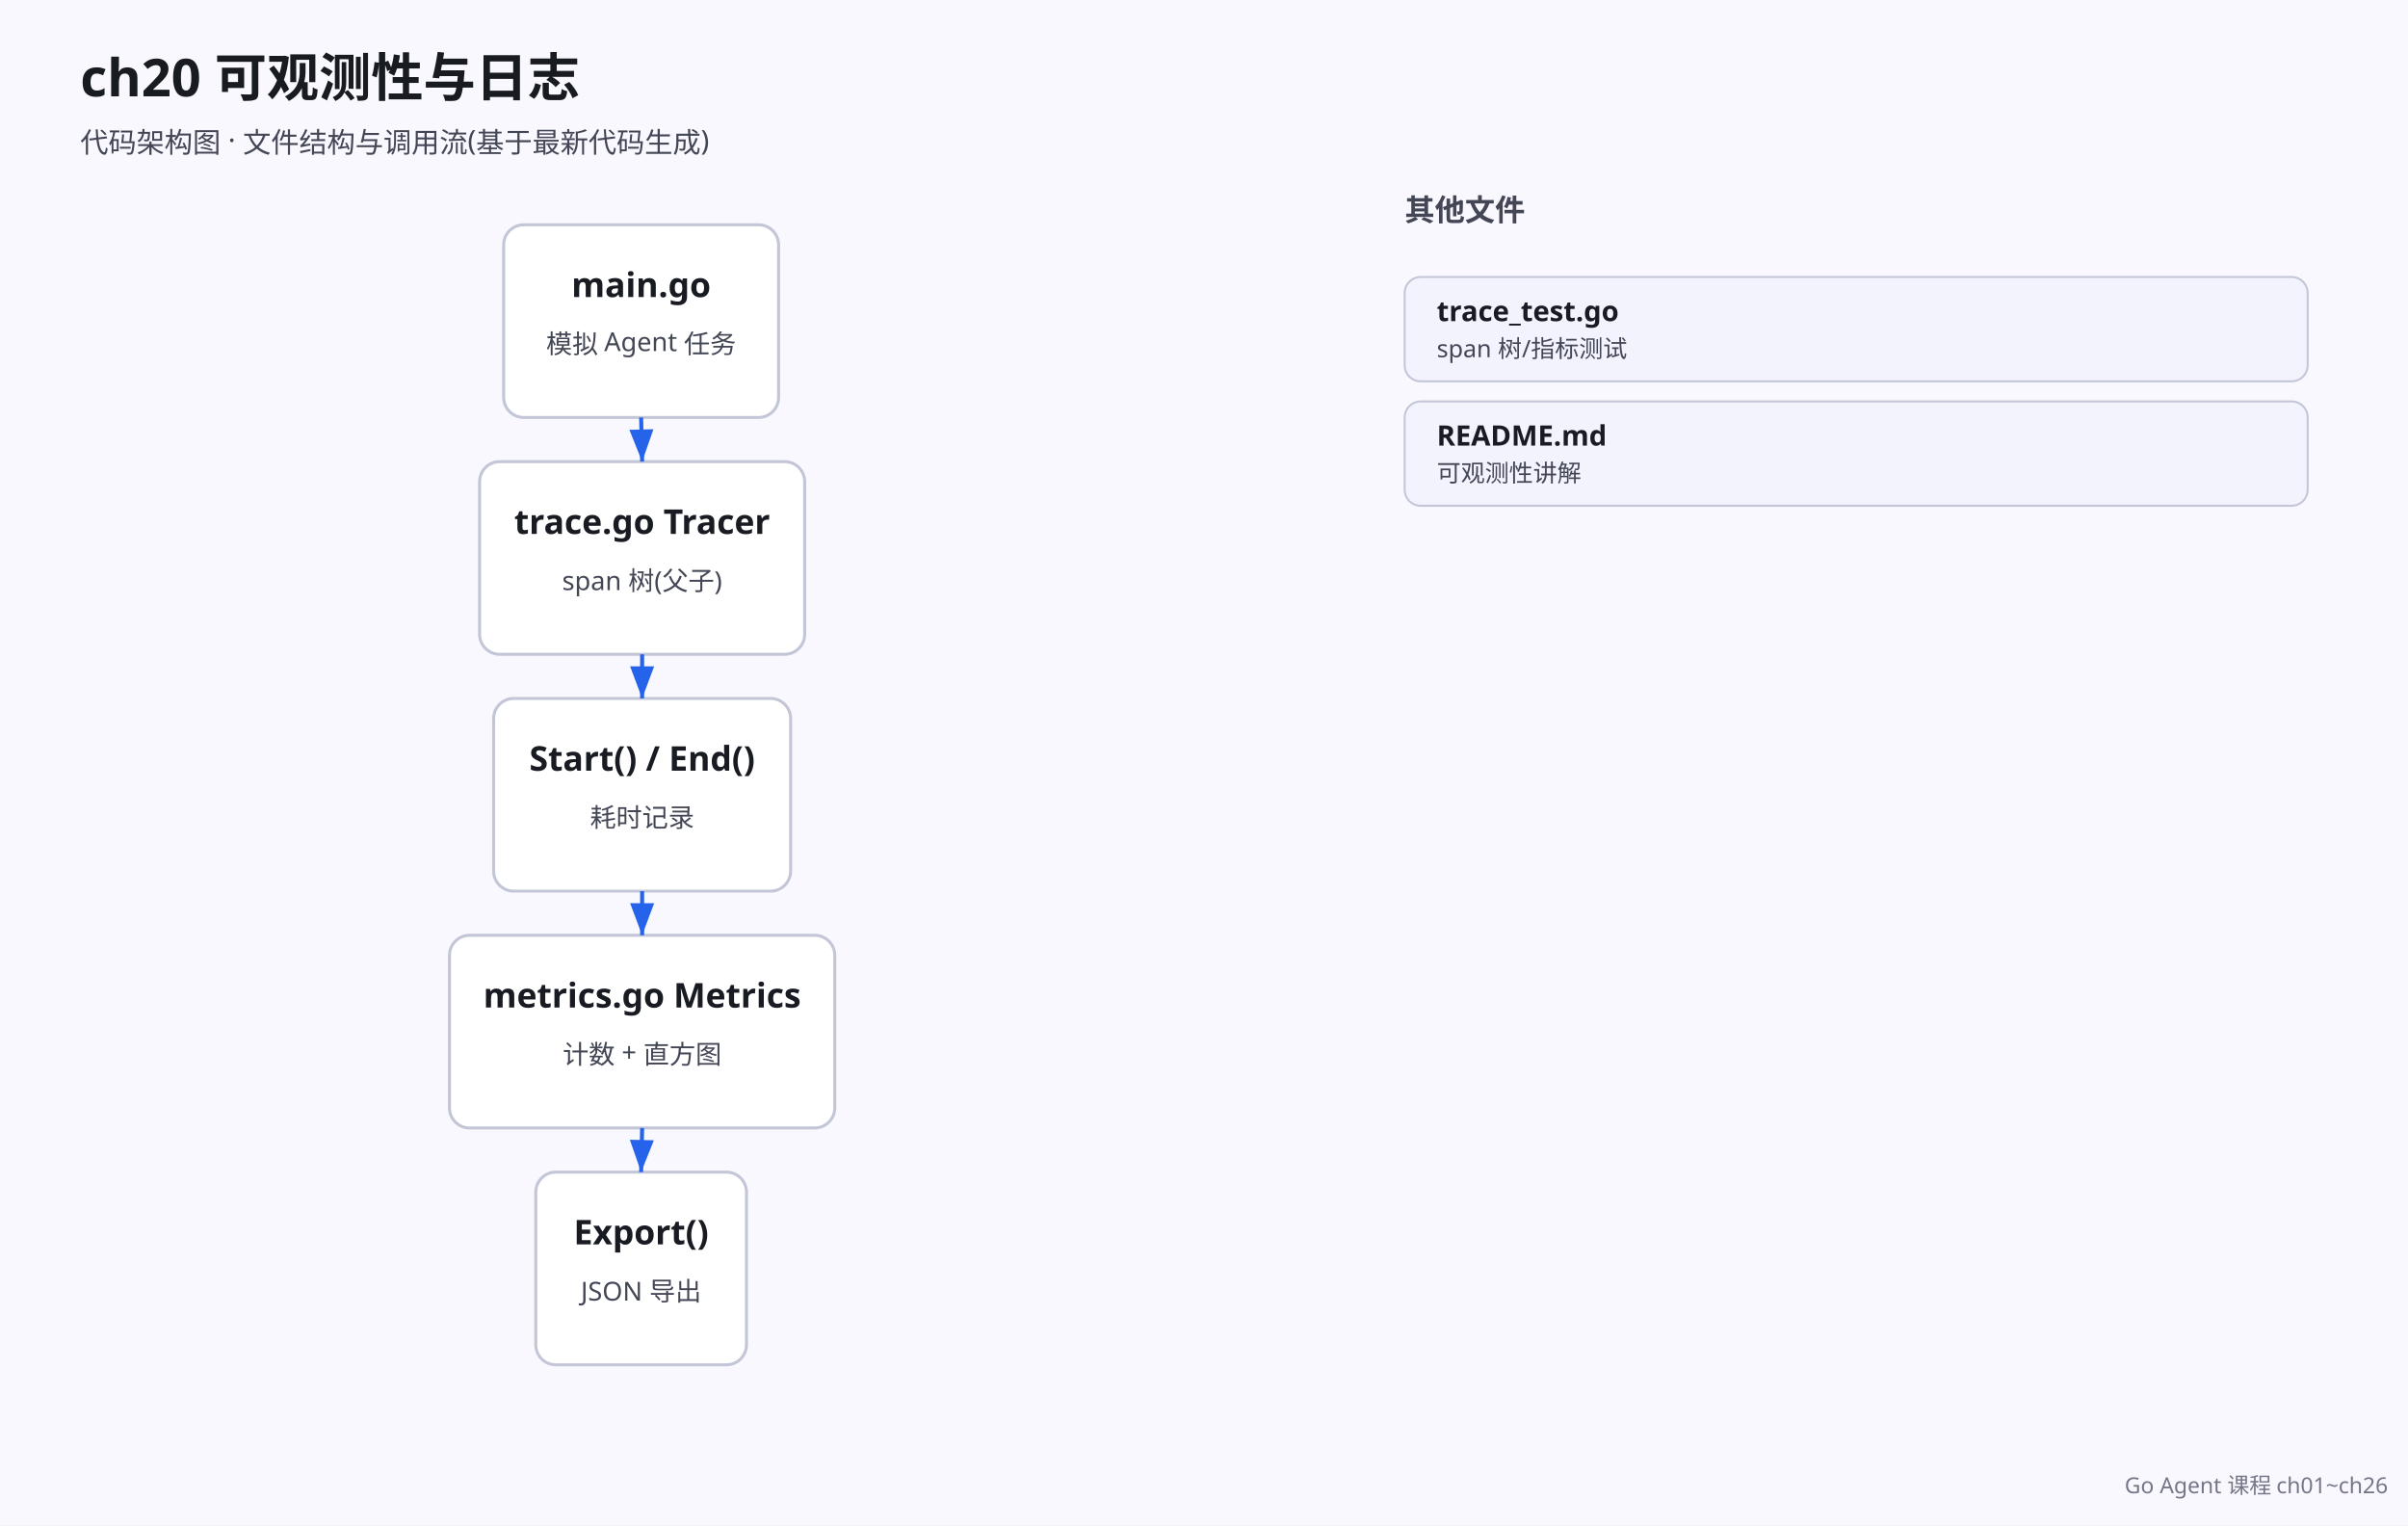
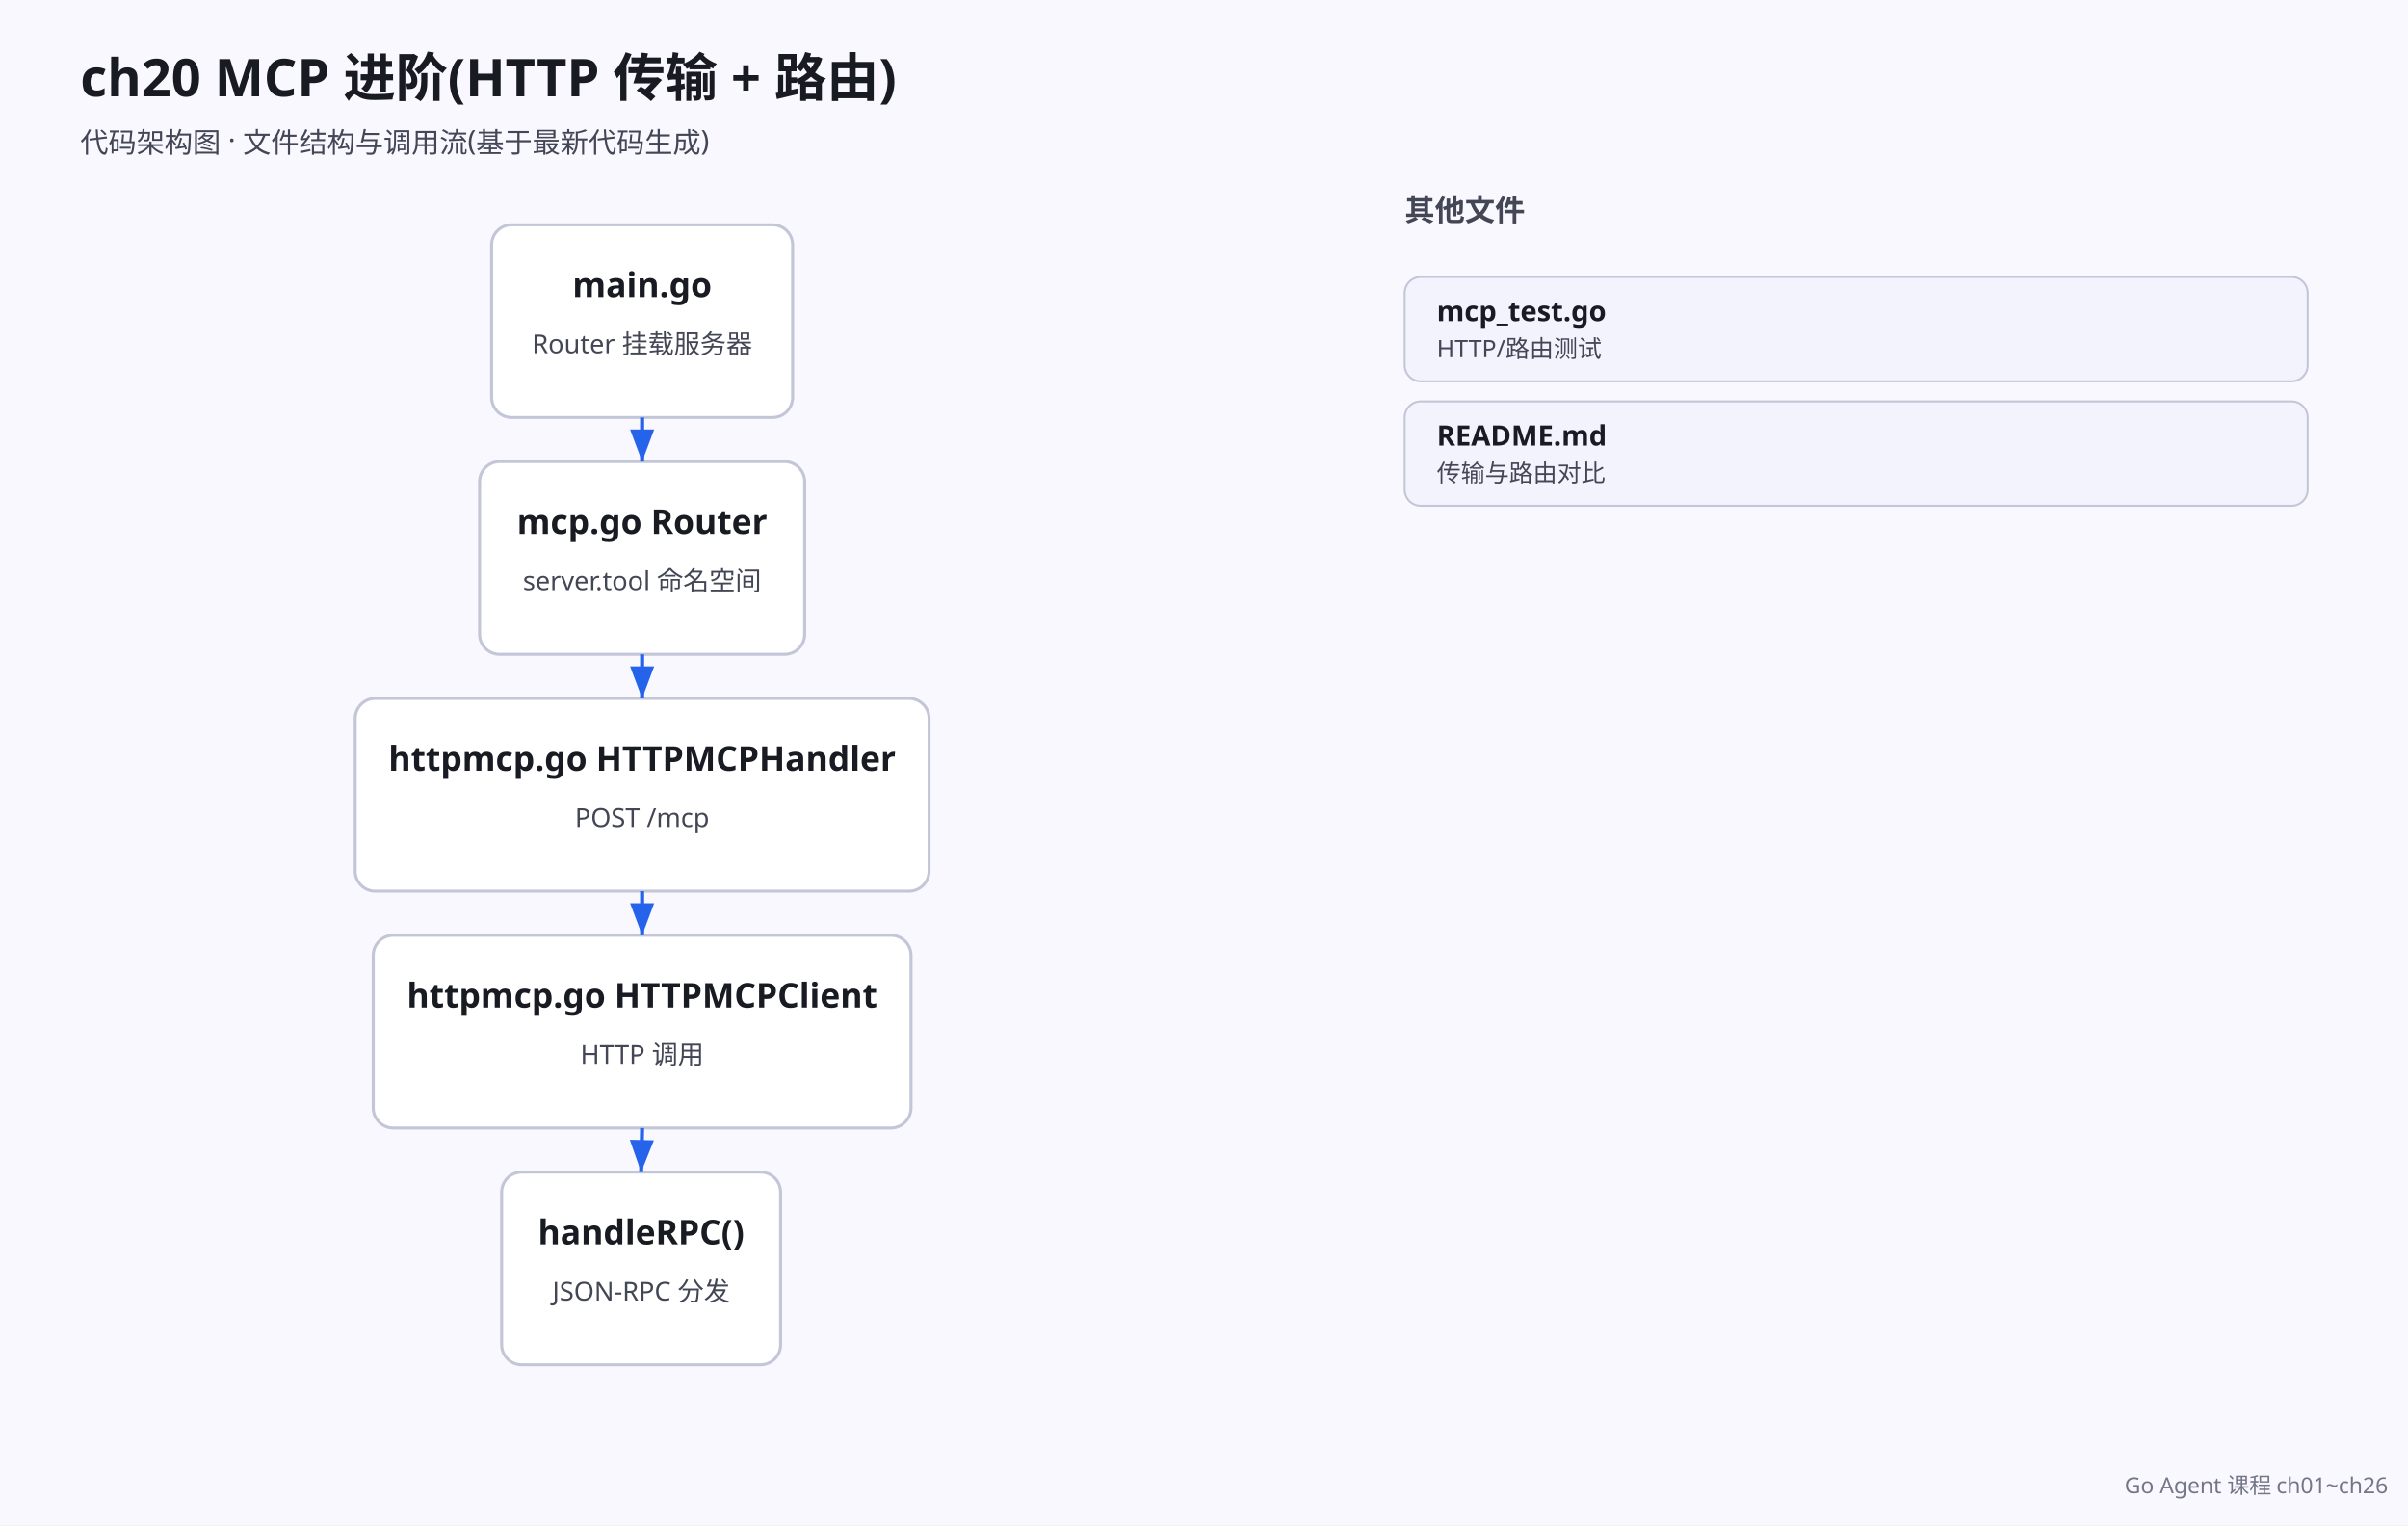
<svg xmlns="http://www.w3.org/2000/svg" width="1200" height="760" viewBox="0 0 1200 760">
  <defs>
    <marker id="arrow" markerWidth="10" markerHeight="10" refX="8" refY="3" orient="auto">
      <path d="M0,0 L8,3 L0,6 z" fill="#2563eb" />
    </marker>
  </defs>
  <rect width="1200" height="760" fill="#faf8ff" />
-   <text x="40" y="48" fill="#191b23" font-family="Microsoft YaHei, sans-serif" font-size="26" font-weight="700">ch20 可观测性与日志</text>
+   <text x="40" y="48" fill="#191b23" font-family="Microsoft YaHei, sans-serif" font-size="26" font-weight="700">ch20 MCP 进阶(HTTP 传输 + 路由)</text>
  <text x="40" y="76" fill="#434655" font-family="Microsoft YaHei, sans-serif" font-size="14">代码架构图 · 文件结构与调用流(基于最新代码生成)</text>
-   <rect x="251" y="112" width="137" height="96" rx="10" fill="#ffffff" stroke="#c3c6d7" stroke-width="1.5" />
-   <text x="319.5" y="148.0" fill="#191b23" font-family="Microsoft YaHei, sans-serif" font-size="17" font-weight="600" text-anchor="middle">main.go</text>
-   <text x="319.5" y="176.0" fill="#434655" font-family="Microsoft YaHei, sans-serif" font-size="13" text-anchor="middle">模拟 Agent 任务</text>
+   <rect x="245" y="112" width="150" height="96" rx="10" fill="#ffffff" stroke="#c3c6d7" stroke-width="1.5" />
+   <text x="320.0" y="148.0" fill="#191b23" font-family="Microsoft YaHei, sans-serif" font-size="17" font-weight="600" text-anchor="middle">main.go</text>
+   <text x="320.0" y="176.0" fill="#434655" font-family="Microsoft YaHei, sans-serif" font-size="13" text-anchor="middle">Router 挂载服务器</text>
  <rect x="239" y="230" width="162" height="96" rx="10" fill="#ffffff" stroke="#c3c6d7" stroke-width="1.5" />
-   <text x="320.0" y="266.0" fill="#191b23" font-family="Microsoft YaHei, sans-serif" font-size="17" font-weight="600" text-anchor="middle">trace.go Tracer</text>
-   <text x="320.0" y="294.0" fill="#434655" font-family="Microsoft YaHei, sans-serif" font-size="13" text-anchor="middle">span 树(父子)</text>
-   <rect x="246" y="348" width="148" height="96" rx="10" fill="#ffffff" stroke="#c3c6d7" stroke-width="1.5" />
-   <text x="320.0" y="384.0" fill="#191b23" font-family="Microsoft YaHei, sans-serif" font-size="17" font-weight="600" text-anchor="middle">Start() / End()</text>
-   <text x="320.0" y="412.0" fill="#434655" font-family="Microsoft YaHei, sans-serif" font-size="13" text-anchor="middle">耗时记录</text>
-   <rect x="224" y="466" width="192" height="96" rx="10" fill="#ffffff" stroke="#c3c6d7" stroke-width="1.5" />
-   <text x="320.0" y="502.0" fill="#191b23" font-family="Microsoft YaHei, sans-serif" font-size="17" font-weight="600" text-anchor="middle">metrics.go Metrics</text>
-   <text x="320.0" y="530.0" fill="#434655" font-family="Microsoft YaHei, sans-serif" font-size="13" text-anchor="middle">计数 + 直方图</text>
-   <rect x="267" y="584" width="105" height="96" rx="10" fill="#ffffff" stroke="#c3c6d7" stroke-width="1.5" />
-   <text x="319.5" y="620.0" fill="#191b23" font-family="Microsoft YaHei, sans-serif" font-size="17" font-weight="600" text-anchor="middle">Export()</text>
-   <text x="319.5" y="648.0" fill="#434655" font-family="Microsoft YaHei, sans-serif" font-size="13" text-anchor="middle">JSON 导出</text>
-   <line x1="319.5" y1="208" x2="320.0" y2="230" stroke="#2563eb" stroke-width="2" marker-end="url(#arrow)" />
+   <text x="320.0" y="266.0" fill="#191b23" font-family="Microsoft YaHei, sans-serif" font-size="17" font-weight="600" text-anchor="middle">mcp.go Router</text>
+   <text x="320.0" y="294.0" fill="#434655" font-family="Microsoft YaHei, sans-serif" font-size="13" text-anchor="middle">server.tool 命名空间</text>
+   <rect x="177" y="348" width="286" height="96" rx="10" fill="#ffffff" stroke="#c3c6d7" stroke-width="1.5" />
+   <text x="320.0" y="384.0" fill="#191b23" font-family="Microsoft YaHei, sans-serif" font-size="17" font-weight="600" text-anchor="middle">httpmcp.go HTTPMCPHandler</text>
+   <text x="320.0" y="412.0" fill="#434655" font-family="Microsoft YaHei, sans-serif" font-size="13" text-anchor="middle">POST /mcp</text>
+   <rect x="186" y="466" width="268" height="96" rx="10" fill="#ffffff" stroke="#c3c6d7" stroke-width="1.5" />
+   <text x="320.0" y="502.0" fill="#191b23" font-family="Microsoft YaHei, sans-serif" font-size="17" font-weight="600" text-anchor="middle">httpmcp.go HTTPMCPClient</text>
+   <text x="320.0" y="530.0" fill="#434655" font-family="Microsoft YaHei, sans-serif" font-size="13" text-anchor="middle">HTTP 调用</text>
+   <rect x="250" y="584" width="139" height="96" rx="10" fill="#ffffff" stroke="#c3c6d7" stroke-width="1.5" />
+   <text x="319.5" y="620.0" fill="#191b23" font-family="Microsoft YaHei, sans-serif" font-size="17" font-weight="600" text-anchor="middle">handleRPC()</text>
+   <text x="319.5" y="648.0" fill="#434655" font-family="Microsoft YaHei, sans-serif" font-size="13" text-anchor="middle">JSON-RPC 分发</text>
+   <line x1="320.0" y1="208" x2="320.0" y2="230" stroke="#2563eb" stroke-width="2" marker-end="url(#arrow)" />
  <line x1="320.0" y1="326" x2="320.0" y2="348" stroke="#2563eb" stroke-width="2" marker-end="url(#arrow)" />
  <line x1="320.0" y1="444" x2="320.0" y2="466" stroke="#2563eb" stroke-width="2" marker-end="url(#arrow)" />
  <line x1="320.0" y1="562" x2="319.5" y2="584" stroke="#2563eb" stroke-width="2" marker-end="url(#arrow)" />
  <text x="700" y="110" fill="#434655" font-family="Microsoft YaHei, sans-serif" font-size="15" font-weight="600">其他文件</text>
  <rect x="700" y="138" width="450" height="52" rx="8" fill="#f3f3fe" stroke="#c3c6d7" stroke-width="1" />
-   <text x="716" y="160" fill="#191b23" font-family="Microsoft YaHei, sans-serif" font-size="14" font-weight="600">trace_test.go</text>
-   <text x="716" y="178" fill="#434655" font-family="Microsoft YaHei, sans-serif" font-size="12">span 树/指标测试</text>
+   <text x="716" y="160" fill="#191b23" font-family="Microsoft YaHei, sans-serif" font-size="14" font-weight="600">mcp_test.go</text>
+   <text x="716" y="178" fill="#434655" font-family="Microsoft YaHei, sans-serif" font-size="12">HTTP/路由测试</text>
  <rect x="700" y="200" width="450" height="52" rx="8" fill="#f3f3fe" stroke="#c3c6d7" stroke-width="1" />
  <text x="716" y="222" fill="#191b23" font-family="Microsoft YaHei, sans-serif" font-size="14" font-weight="600">README.md</text>
-   <text x="716" y="240" fill="#434655" font-family="Microsoft YaHei, sans-serif" font-size="12">可观测性讲解</text>
+   <text x="716" y="240" fill="#434655" font-family="Microsoft YaHei, sans-serif" font-size="12">传输与路由对比</text>
  <text x="1190" y="744" fill="#737686" font-family="Microsoft YaHei, sans-serif" font-size="11" text-anchor="end">Go Agent 课程 ch01~ch26</text>
</svg>
